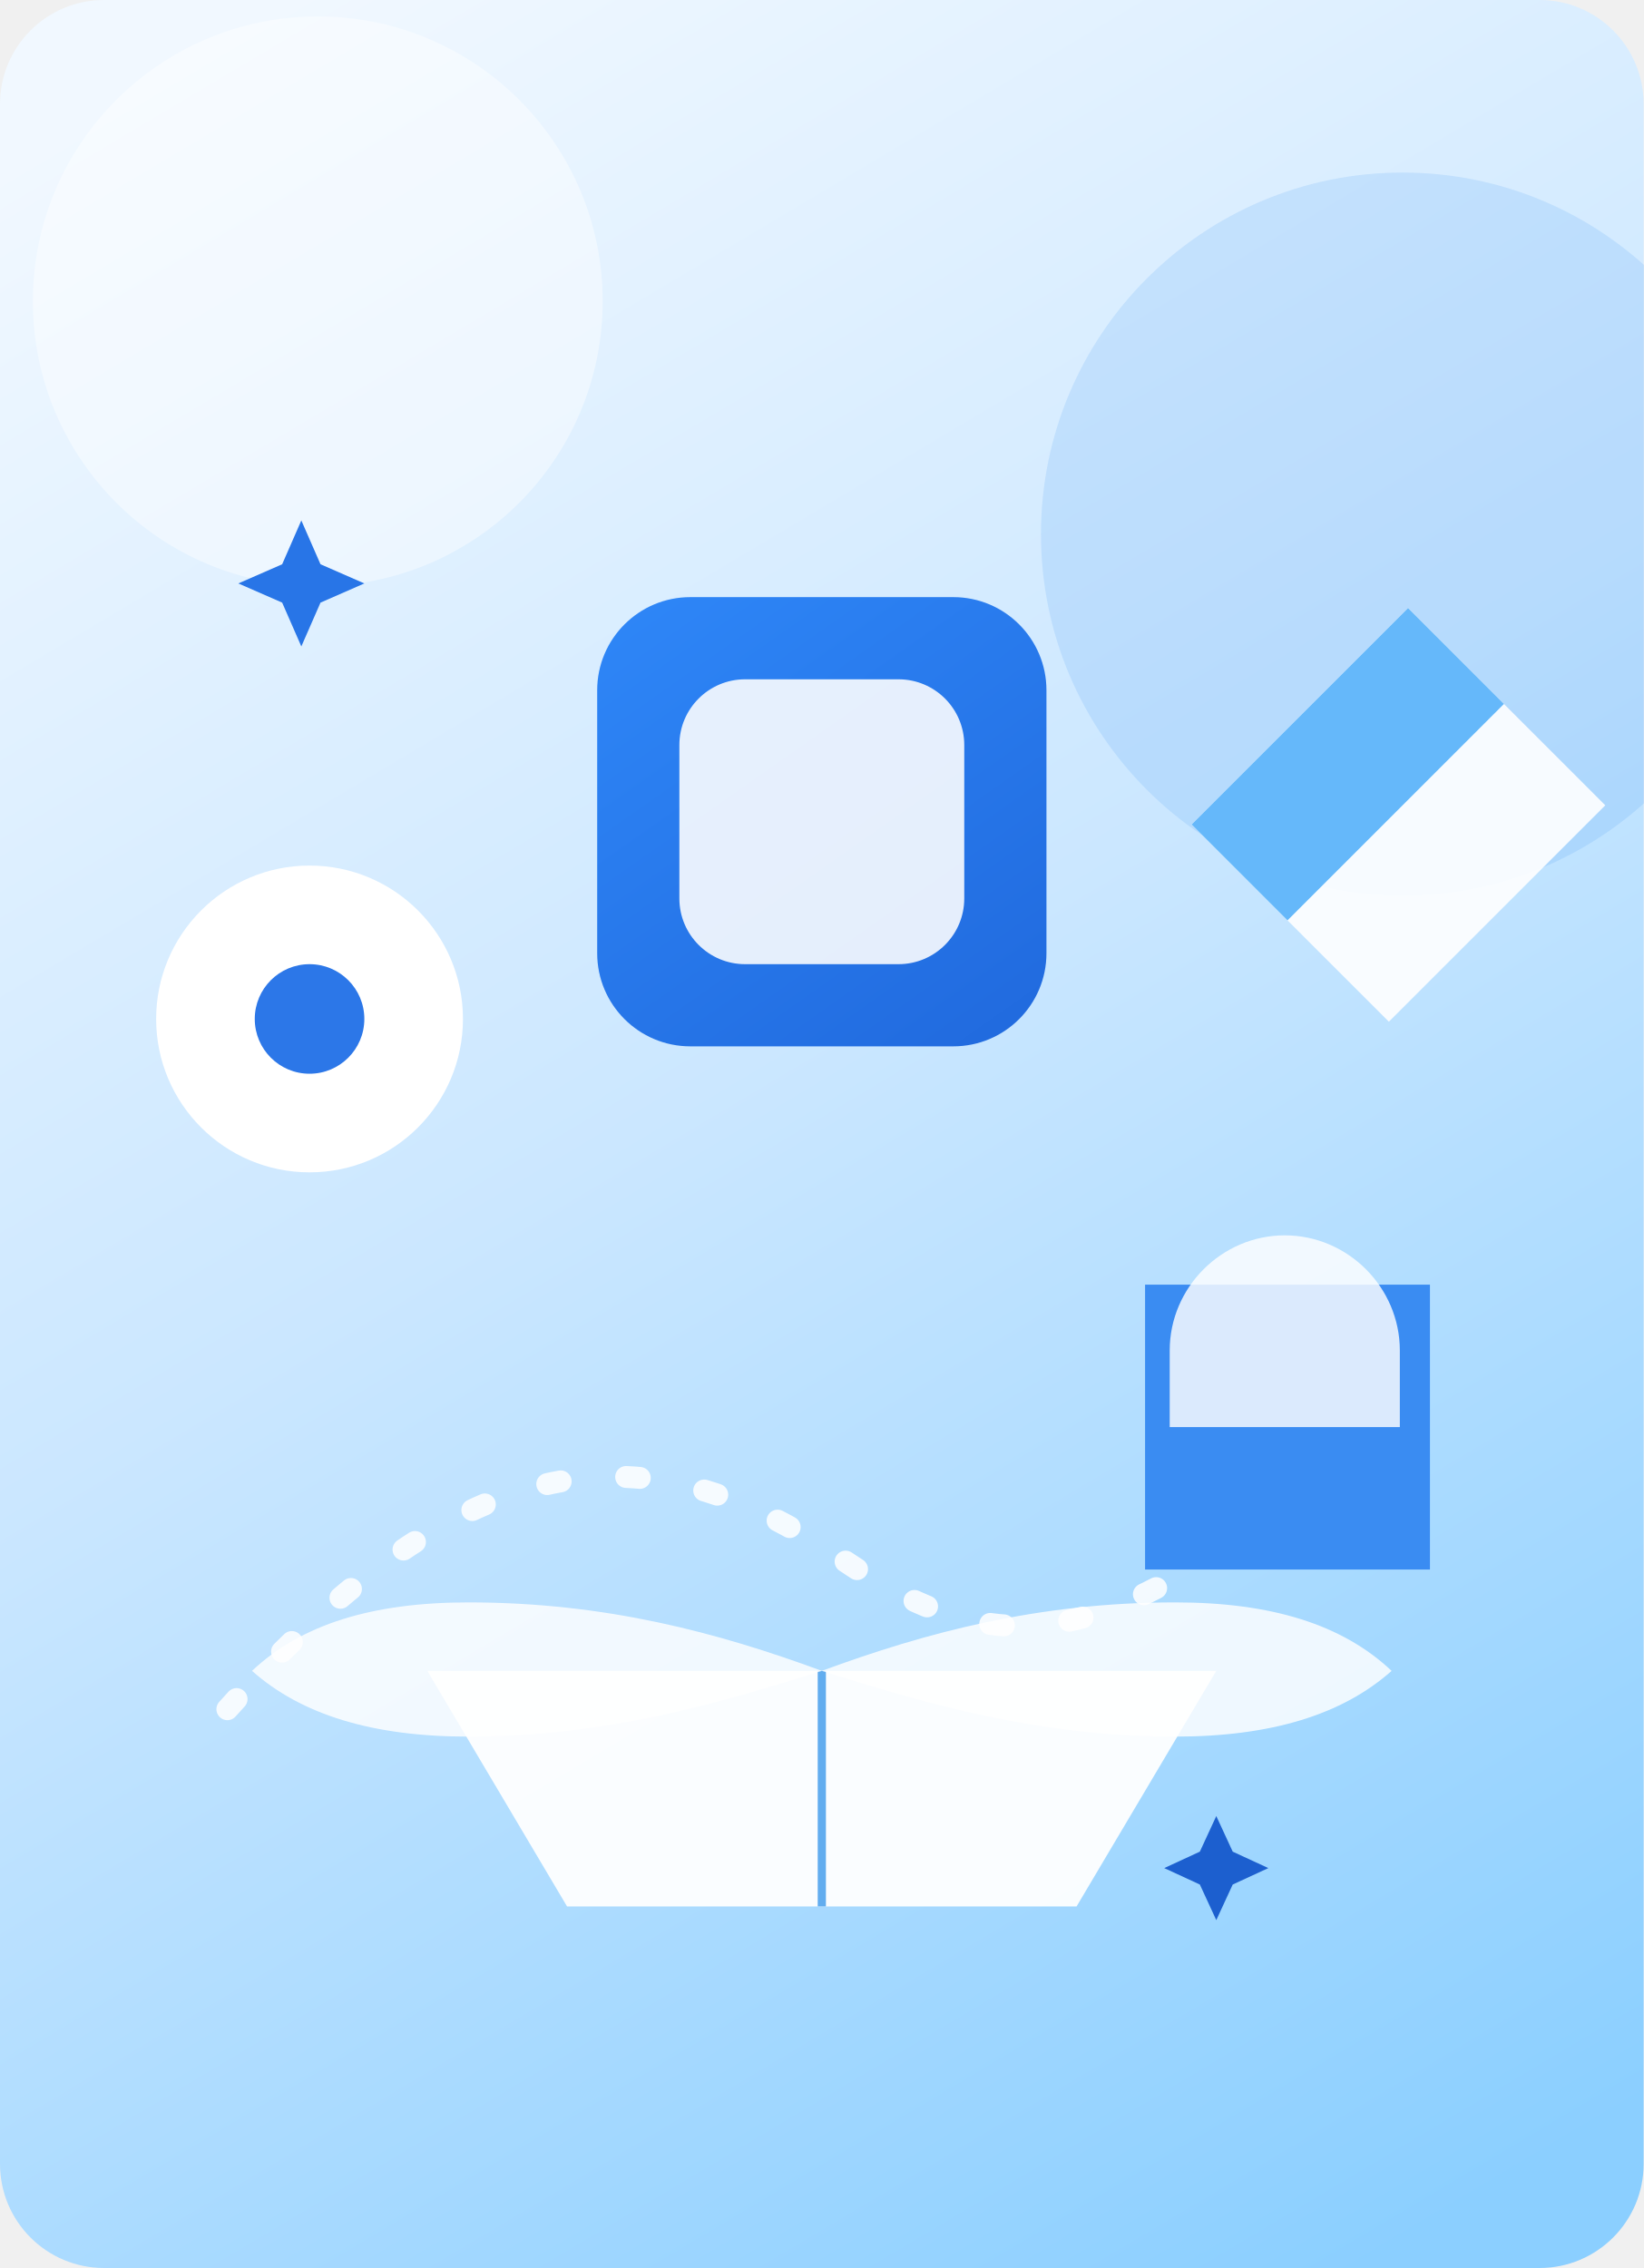
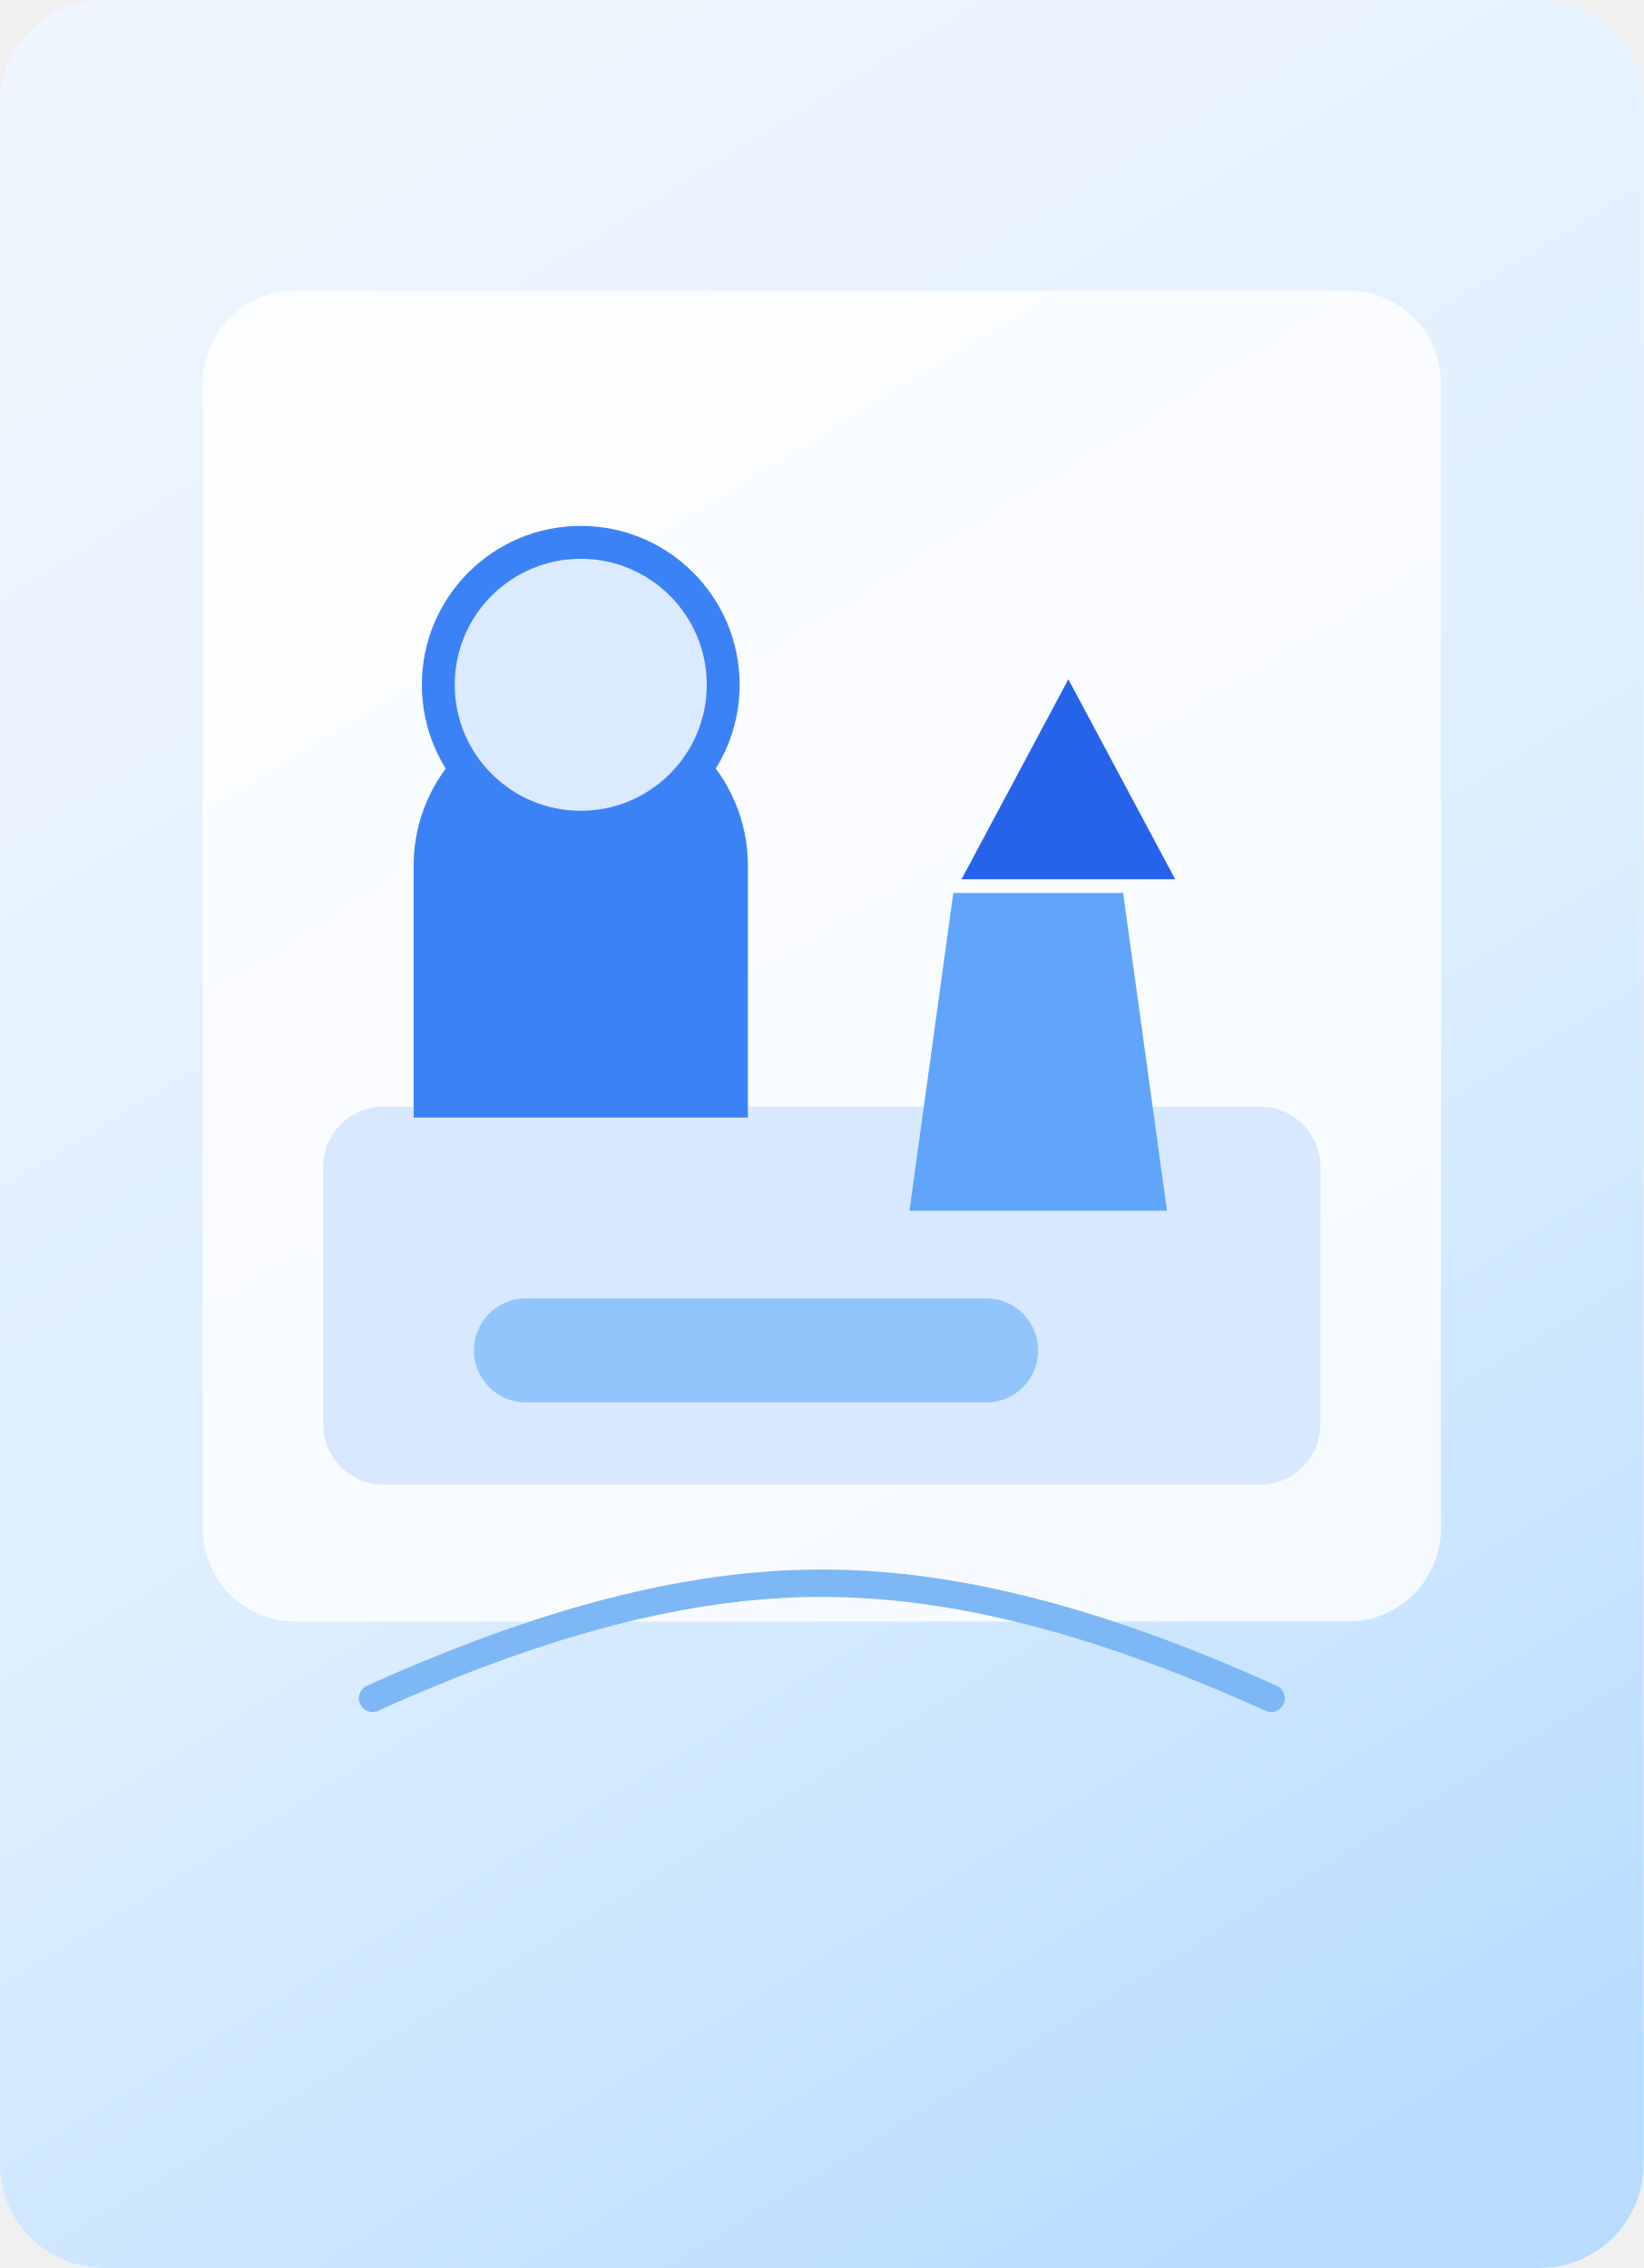
<svg xmlns="http://www.w3.org/2000/svg" viewBox="0 0 600 828" fill="none">
  <defs>
-     <linearGradient id="bg" x1="64" y1="24" x2="531" y2="808" gradientUnits="userSpaceOnUse">
-       <stop stop-color="#F1F8FF" />
-       <stop offset="0.46" stop-color="#CBE7FF" />
-       <stop offset="1" stop-color="#8BCFFF" />
-     </linearGradient>
-     <linearGradient id="blue" x1="183" y1="252" x2="414" y2="581" gradientUnits="userSpaceOnUse">
-       <stop stop-color="#2E86F7" />
-       <stop offset="1" stop-color="#1551C8" />
+     <linearGradient id="bg" x1="72" y1="40" x2="530" y2="790" gradientUnits="userSpaceOnUse">
+       <stop stop-color="#EFF6FF" />
+       <stop offset="0.56" stop-color="#DCEEFF" />
+       <stop offset="1" stop-color="#B8DCFF" />
    </linearGradient>
  </defs>
  <rect width="600" height="828" rx="38" fill="url(#bg)" />
-   <circle cx="116" cy="110" r="104" fill="#FFFFFF" fill-opacity="0.42" />
-   <circle cx="512" cy="195" r="132" fill="#3E94F2" fill-opacity="0.15" />
-   <path d="M83 624c89-99 153-103 224-55 62 42 104 35 205-58" stroke="#FFFFFF" stroke-width="8" stroke-linecap="round" stroke-dasharray="5 24" opacity="0.86" />
-   <rect x="218" y="218" width="164" height="164" rx="34" fill="url(#blue)" />
-   <rect x="248" y="248" width="104" height="104" rx="24" fill="#FFFFFF" fill-opacity="0.88" />
-   <circle cx="113" cy="372" r="56" fill="#FFFFFF" />
-   <circle cx="113" cy="372" r="20" fill="#2C77E8" />
-   <path d="M435 301 514 222l72 72-79 79-72-72Z" fill="#FFFFFF" fill-opacity="0.9" />
-   <path d="m514 222 35 35-79 79-35-35 79-79Z" fill="#65B8FA" />
-   <path d="M418 469h104v104H418z" fill="#3A8CF2" />
-   <path d="M469 451c23 0 42 19 42 42v28h-84v-28c0-23 19-42 42-42Z" fill="#FFFFFF" fill-opacity="0.82" />
-   <path d="M156 610h288l-51 86H207l-51-86Z" fill="#FFFFFF" fill-opacity="0.94" />
-   <path d="M300 610v86" stroke="#62ADEF" stroke-width="3" />
-   <path d="M171 585c50 0 91 11 129 25-38 12-79 24-129 24-35 0-61-8-79-24 18-17 44-25 79-25Zm258 0c-50 0-91 11-129 25 38 12 79 24 129 24 35 0 61-8 79-24-18-17-44-25-79-25Z" fill="#FFFFFF" fill-opacity="0.82" />
-   <path d="m110 190 7 16 16 7-16 7-7 16-7-16-16-7 16-7 7-16Z" fill="#2875E7" />
-   <path d="m444 663 6 13 13 6-13 6-6 13-6-13-13-6 13-6 6-13Z" fill="#1C5FCF" />
+   <rect x="74" y="106" width="452" height="486" rx="34" fill="#fff" fill-opacity="0.82" />
+   <rect x="118" y="404" width="364" height="138" rx="22" fill="#D7E8FF" />
+   <path d="M151 408h122v-92c0-33-27-60-61-60s-61 27-61 60v92Z" fill="#3B82F6" />
+   <circle cx="212" cy="250" r="52" fill="#DBEAFE" stroke="#3B82F6" stroke-width="12" />
+   <path d="M332 442h94l-16-116h-62l-16 116Z" fill="#60A5FA" />
+   <path d="M351 321 390 248l39 73h-78Z" fill="#2563EB" />
+   <rect x="173" y="474" width="206" height="38" rx="19" fill="#93C5FD" />
+   <path d="M136 620c62-28 115-42 164-42 49 0 102 14 164 42" stroke="#7EB7F5" stroke-width="10" stroke-linecap="round" />
</svg>
